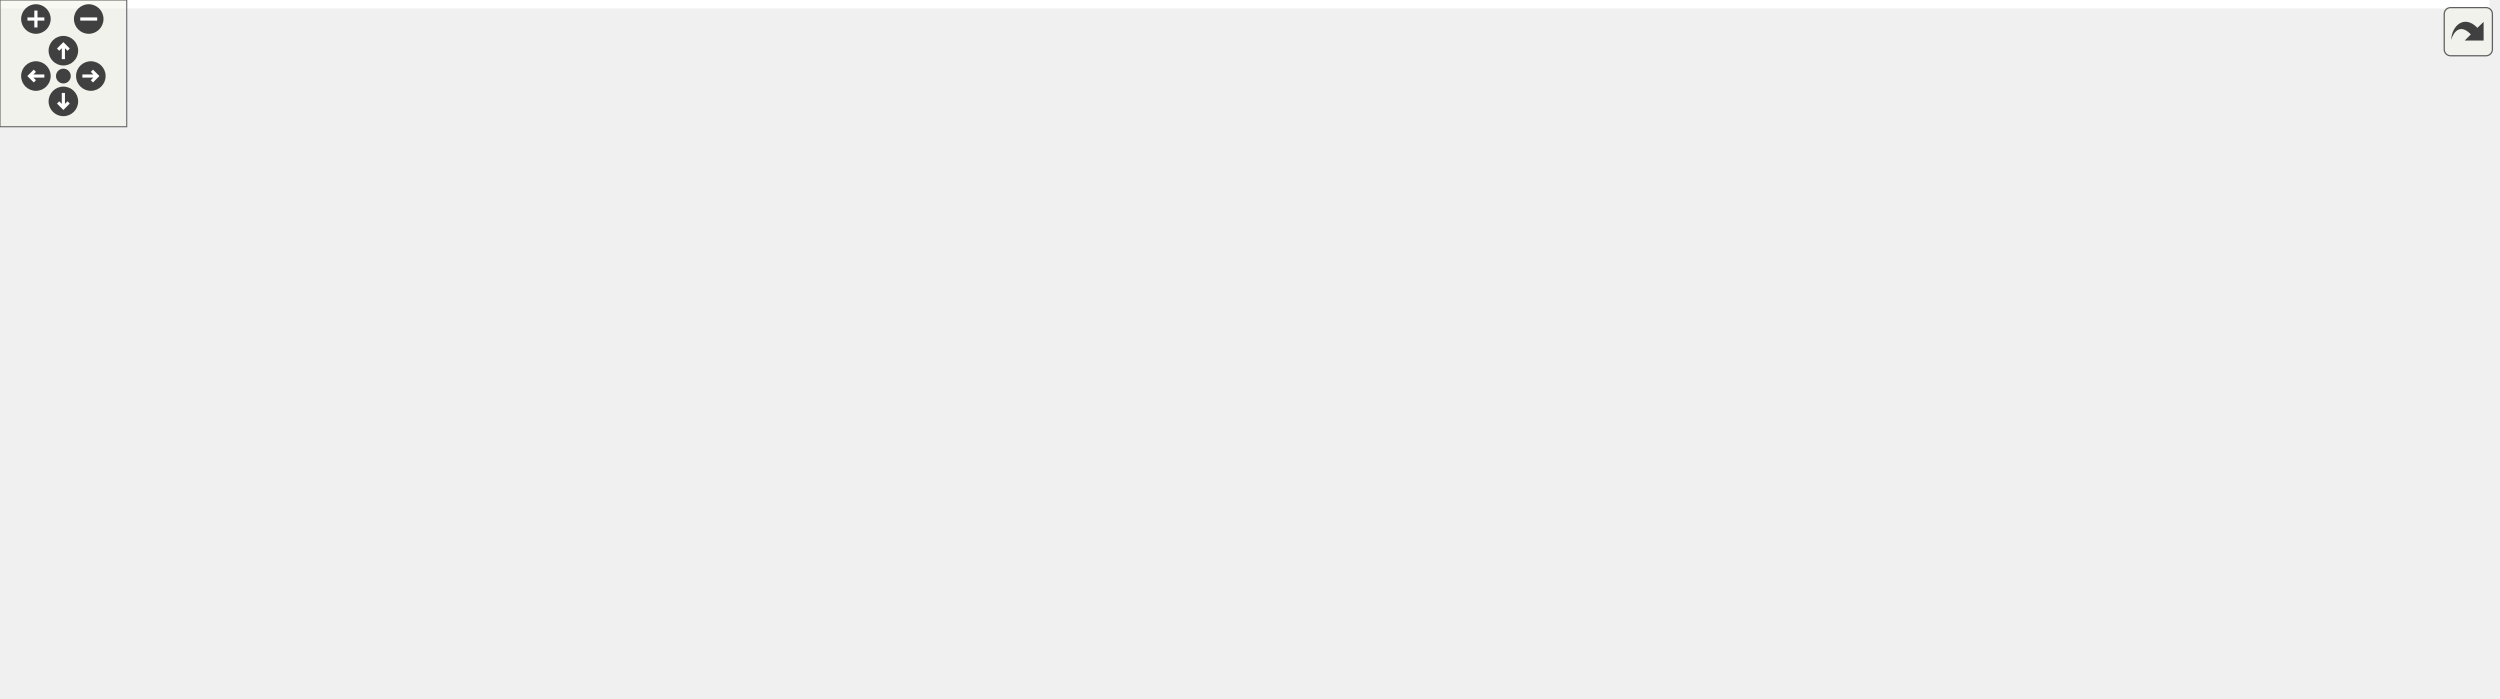
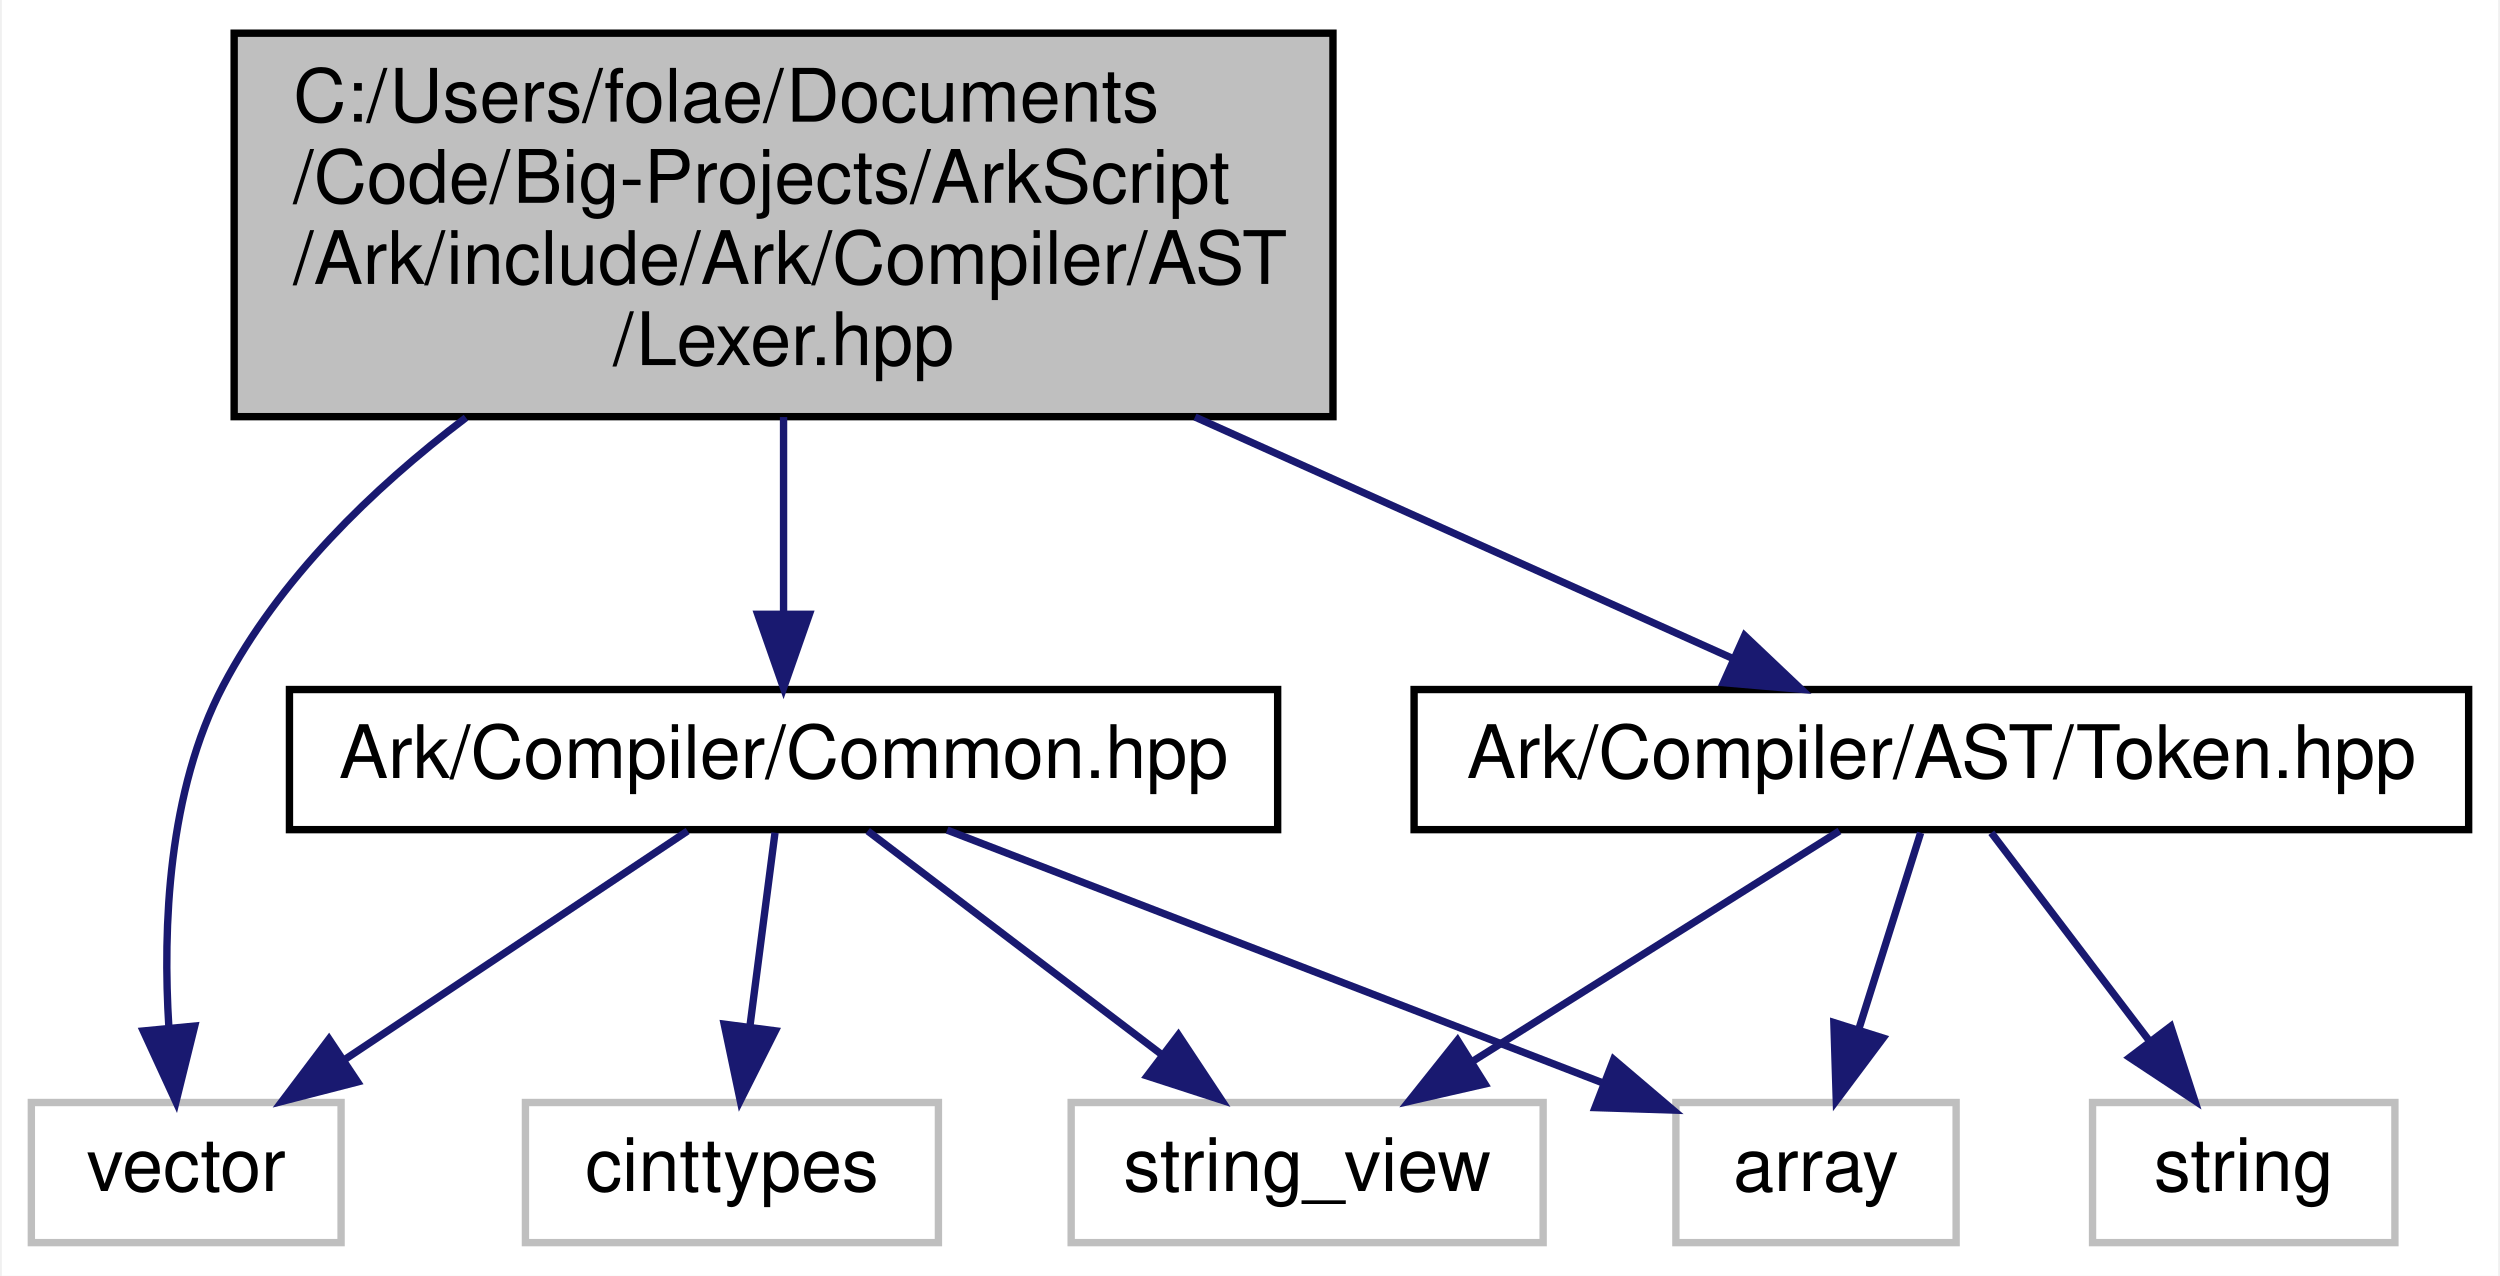
- <svg xmlns="http://www.w3.org/2000/svg" xmlns:xlink="http://www.w3.org/1999/xlink" id="main" version="1.1" xml:space="preserve">
-   <style type="text/css">
- .edge:hover path { stroke: red; }
- .edge:hover polygon { stroke: red; fill: red; }
- </style>
-   <defs>
-     <circle id="rim" cx="0" cy="0" r="7" />
-     <circle id="rim2" cx="0" cy="0" r="3.5" />
-     <g id="zoomPlus">
-       <use xlink:href="#rim" fill="#404040">
-         <set attributeName="fill" to="#808080" begin="zoomplus.mouseover" end="zoomplus.mouseout" />
-       </use>
-       <path d="M-4,0h8M0,-4v8" fill="none" stroke="white" stroke-width="1.5" pointer-events="none" />
-     </g>
-     <g id="zoomMin">
-       <use xlink:href="#rim" fill="#404040">
-         <set attributeName="fill" to="#808080" begin="zoomminus.mouseover" end="zoomminus.mouseout" />
-       </use>
-       <path d="M-4,0h8" fill="none" stroke="white" stroke-width="1.5" pointer-events="none" />
-     </g>
-     <g id="dirArrow">
-       <path fill="none" stroke="white" stroke-width="1.5" d="M0,-3.0v7 M-2.5,-0.5L0,-3.0L2.5,-0.5" />
-     </g>
-     <g id="resetDef">
-       <use xlink:href="#rim2" fill="#404040">
-         <set attributeName="fill" to="#808080" begin="reset.mouseover" end="reset.mouseout" />
-       </use>
-     </g>
-   </defs>
-   <svg id="graph" class="graph">
-     <g id="viewport">
-       <polygon fill="white" stroke="transparent" points="-4,4 -4,-270 1178.5,-270 1178.5,4 -4,4" />
-       <g id="node1" class="node">
-         <g id="a_node1">
-           <a xlink:title="Tokenize ArkScript code.">
-             <polygon fill="#bfbfbf" stroke="black" points="509.5,-224.5 509.5,-265.5 682.5,-265.5 682.5,-224.5 509.5,-224.5" />
-             <text text-anchor="start" x="517.5" y="-253.5" font-family="Helvetica,sans-Serif" font-size="10.00">C:/Users/folae/Documents</text>
-             <text text-anchor="start" x="517.5" y="-242.5" font-family="Helvetica,sans-Serif" font-size="10.00">/Code/Big-Projects/ArkScript</text>
-             <text text-anchor="middle" x="596" y="-231.5" font-family="Helvetica,sans-Serif" font-size="10.00">/Ark/include/Ark/Compiler/Lexer.hpp</text>
-           </a>
-         </g>
-       </g>
-       <g id="node2" class="node">
-         <g id="a_node2">
-           <a xlink:title=" ">
-             <polygon fill="white" stroke="#bfbfbf" points="691,-56.5 691,-75.5 733,-75.5 733,-56.5 691,-56.5" />
-             <text text-anchor="middle" x="712" y="-63.5" font-family="Helvetica,sans-Serif" font-size="10.00">vector</text>
-           </a>
-         </g>
-       </g>
-       <g id="edge1" class="edge">
-         <path fill="none" stroke="midnightblue" d="M583.06,-224.49C574.31,-208.66 565.87,-186.08 575,-168 597.19,-124.07 648.5,-94.55 681.64,-79.28" />
-         <polygon fill="midnightblue" stroke="midnightblue" points="683.16,-82.44 690.88,-75.18 680.32,-76.04 683.16,-82.44" />
-       </g>
-       <g id="node3" class="node">
-         <g id="a_node3">
-           <a xlink:title=" ">
-             <polygon fill="white" stroke="#bfbfbf" points="596,-168.5 596,-187.5 652,-187.5 652,-168.5 596,-168.5" />
-             <text text-anchor="middle" x="624" y="-175.5" font-family="Helvetica,sans-Serif" font-size="10.00">algorithm</text>
-           </a>
-         </g>
-       </g>
-       <g id="edge2" class="edge">
-         <path fill="none" stroke="midnightblue" d="M604.4,-224.5C608.16,-215.78 612.56,-205.56 616.24,-197.02" />
-         <polygon fill="midnightblue" stroke="midnightblue" points="619.53,-198.22 620.27,-187.65 613.1,-195.45 619.53,-198.22" />
-       </g>
-       <g id="node4" class="node">
-         <g id="a_node4">
-           <a xlink:title=" ">
-             <polygon fill="white" stroke="#bfbfbf" points="670,-168.5 670,-187.5 710,-187.5 710,-168.5 670,-168.5" />
-             <text text-anchor="middle" x="690" y="-175.5" font-family="Helvetica,sans-Serif" font-size="10.00">utility</text>
-           </a>
-         </g>
-       </g>
-       <g id="edge3" class="edge">
-         <path fill="none" stroke="midnightblue" d="M624.2,-224.5C638.62,-214.53 655.85,-202.61 669.06,-193.48" />
-         <polygon fill="midnightblue" stroke="midnightblue" points="671.25,-196.22 677.49,-187.65 667.27,-190.46 671.25,-196.22" />
-       </g>
-       <g id="node5" class="node">
-         <g id="a_node5">
-           <a xlink:title=" ">
-             <polygon fill="white" stroke="#bfbfbf" points="450,-112.5 450,-131.5 502,-131.5 502,-112.5 450,-112.5" />
-             <text text-anchor="middle" x="476" y="-119.5" font-family="Helvetica,sans-Serif" font-size="10.00">sstream</text>
-           </a>
-         </g>
-       </g>
-       <g id="edge4" class="edge">
-         <path fill="none" stroke="midnightblue" d="M561.7,-224.41C546.57,-214.71 529.26,-202.06 516,-188 502.69,-173.88 491.52,-154.64 484.39,-140.76" />
-         <polygon fill="midnightblue" stroke="midnightblue" points="487.51,-139.17 479.95,-131.75 481.23,-142.27 487.51,-139.17" />
-       </g>
-       <g id="node6" class="node">
-         <g id="a_node6">
-           <a xlink:title=" ">
-             <polygon fill="white" stroke="#bfbfbf" points="728,-168.5 728,-187.5 778,-187.5 778,-168.5 728,-168.5" />
-             <text text-anchor="middle" x="753" y="-175.5" font-family="Helvetica,sans-Serif" font-size="10.00">iomanip</text>
-           </a>
-         </g>
-       </g>
-       <g id="edge5" class="edge">
-         <path fill="none" stroke="midnightblue" d="M643.11,-224.5C668.91,-213.81 700.14,-200.89 722.7,-191.54" />
-         <polygon fill="midnightblue" stroke="midnightblue" points="724.2,-194.71 732.1,-187.65 721.52,-188.24 724.2,-194.71" />
-       </g>
-       <g id="node7" class="node">
-         <g id="a_node7">
-           <a xlink:href="../../d2/de9/Exceptions_8hpp.html" target="_top" xlink:title="ArkScript homemade exceptions.">
-             <polygon fill="white" stroke="black" points="0,-56.5 0,-75.5 102,-75.5 102,-56.5 0,-56.5" />
-             <text text-anchor="middle" x="51" y="-63.5" font-family="Helvetica,sans-Serif" font-size="10.00">Ark/Exceptions.hpp</text>
-           </a>
-         </g>
-       </g>
-       <g id="edge6" class="edge">
-         <path fill="none" stroke="midnightblue" d="M509.29,-234.99C446.86,-226.88 361.25,-212.38 289,-188 205.06,-159.68 113.81,-106.21 72.94,-80.92" />
-         <polygon fill="midnightblue" stroke="midnightblue" points="74.67,-77.88 64.34,-75.55 70.97,-83.81 74.67,-77.88" />
-       </g>
-       <g id="node10" class="node">
-         <g id="a_node10">
-           <a xlink:href="../../d7/d09/Utils_8hpp.html" target="_top" xlink:title="Lots of utilities about string, filesystem and more.">
-             <polygon fill="white" stroke="black" points="816.5,-112.5 816.5,-131.5 889.5,-131.5 889.5,-112.5 816.5,-112.5" />
-             <text text-anchor="middle" x="853" y="-119.5" font-family="Helvetica,sans-Serif" font-size="10.00">Ark/Utils.hpp</text>
-           </a>
-         </g>
-       </g>
-       <g id="edge9" class="edge">
-         <path fill="none" stroke="midnightblue" d="M586.3,-224.2C579.58,-207.33 573.96,-183.43 587,-168 614.53,-135.42 737.55,-126.42 806.24,-123.94" />
-         <polygon fill="midnightblue" stroke="midnightblue" points="806.48,-127.43 816.36,-123.61 806.25,-120.44 806.48,-127.43" />
-       </g>
-       <g id="node18" class="node">
-         <g id="a_node18">
-           <a xlink:href="../../dc/dc5/makeErrorCtx_8hpp.html" target="_top" xlink:title=" ">
-             <polygon fill="white" stroke="black" points="298.5,-168.5 298.5,-187.5 453.5,-187.5 453.5,-168.5 298.5,-168.5" />
-             <text text-anchor="middle" x="376" y="-175.5" font-family="Helvetica,sans-Serif" font-size="10.00">Ark/Compiler/makeErrorCtx.hpp</text>
-           </a>
-         </g>
-       </g>
-       <g id="edge19" class="edge">
-         <path fill="none" stroke="midnightblue" d="M529.99,-224.5C492.42,-213.4 446.65,-199.87 414.81,-190.47" />
-         <polygon fill="midnightblue" stroke="midnightblue" points="415.58,-187.04 405,-187.57 413.59,-193.76 415.58,-187.04" />
-       </g>
-       <g id="node25" class="node">
-         <g id="a_node25">
-           <a xlink:title=" ">
-             <polygon fill="white" stroke="#bfbfbf" points="796,-168.5 796,-187.5 876,-187.5 876,-168.5 796,-168.5" />
-             <text text-anchor="middle" x="836" y="-175.5" font-family="Helvetica,sans-Serif" font-size="10.00">utf8_decoder.h</text>
-           </a>
-         </g>
-       </g>
-       <g id="edge32" class="edge">
-         <path fill="none" stroke="midnightblue" d="M668.01,-224.5C709.35,-213.3 759.8,-199.64 794.56,-190.22" />
-         <polygon fill="midnightblue" stroke="midnightblue" points="795.63,-193.56 804.37,-187.57 793.8,-186.8 795.63,-193.56" />
-       </g>
-       <g id="node26" class="node">
-         <g id="a_node26">
-           <a xlink:title=" ">
-             <polygon fill="white" stroke="#bfbfbf" points="894.5,-168.5 894.5,-187.5 973.5,-187.5 973.5,-168.5 894.5,-168.5" />
-             <text text-anchor="middle" x="934" y="-175.5" font-family="Helvetica,sans-Serif" font-size="10.00">inline/Lexer.inl</text>
-           </a>
-         </g>
-       </g>
-       <g id="edge33" class="edge">
-         <path fill="none" stroke="midnightblue" d="M682.6,-227.35C746.55,-215.05 831.33,-198.74 884.27,-188.56" />
-         <polygon fill="midnightblue" stroke="midnightblue" points="884.94,-192 894.1,-186.67 883.61,-185.13 884.94,-192" />
-       </g>
-       <g id="node8" class="node">
-         <g id="a_node8">
-           <a xlink:title=" ">
-             <polygon fill="white" stroke="#bfbfbf" points="21.5,-0.5 21.5,-19.5 80.5,-19.5 80.5,-0.5 21.5,-0.5" />
-             <text text-anchor="middle" x="51" y="-7.5" font-family="Helvetica,sans-Serif" font-size="10.00">exception</text>
-           </a>
-         </g>
-       </g>
-       <g id="edge7" class="edge">
-         <path fill="none" stroke="midnightblue" d="M51,-56.08C51,-49.01 51,-38.86 51,-29.99" />
-         <polygon fill="midnightblue" stroke="midnightblue" points="54.5,-29.75 51,-19.75 47.5,-29.75 54.5,-29.75" />
-       </g>
-       <g id="node9" class="node">
-         <g id="a_node9">
-           <a xlink:title=" ">
-             <polygon fill="white" stroke="#bfbfbf" points="176.5,-0.5 176.5,-19.5 217.5,-19.5 217.5,-0.5 176.5,-0.5" />
-             <text text-anchor="middle" x="197" y="-7.5" font-family="Helvetica,sans-Serif" font-size="10.00">string</text>
-           </a>
-         </g>
-       </g>
-       <g id="edge8" class="edge">
-         <path fill="none" stroke="midnightblue" d="M74.13,-56.44C99.2,-47.17 139.29,-32.35 166.81,-22.17" />
-         <polygon fill="midnightblue" stroke="midnightblue" points="168.17,-25.4 176.33,-18.64 165.74,-18.83 168.17,-25.4" />
-       </g>
-       <g id="edge15" class="edge">
-         <path fill="none" stroke="midnightblue" d="M830.66,-112.44C806.97,-103.37 769.39,-88.98 742.88,-78.83" />
-         <polygon fill="midnightblue" stroke="midnightblue" points="743.9,-75.47 733.31,-75.16 741.4,-82.01 743.9,-75.47" />
-       </g>
-       <g id="edge10" class="edge">
-         <path fill="none" stroke="midnightblue" d="M862.71,-112.45C876.83,-99.02 899.73,-72.79 884,-56 838.7,-7.63 356.25,-9.3 228.11,-10.6" />
-         <polygon fill="midnightblue" stroke="midnightblue" points="227.78,-7.11 217.82,-10.72 227.86,-14.11 227.78,-7.11" />
-       </g>
-       <g id="node11" class="node">
-         <g id="a_node11">
-           <a xlink:title=" ">
-             <polygon fill="white" stroke="#bfbfbf" points="619,-56.5 619,-75.5 673,-75.5 673,-56.5 619,-56.5" />
-             <text text-anchor="middle" x="646" y="-63.5" font-family="Helvetica,sans-Serif" font-size="10.00">iostream</text>
-           </a>
-         </g>
-       </g>
-       <g id="edge11" class="edge">
-         <path fill="none" stroke="midnightblue" d="M820.2,-112.44C782.84,-102.7 721.94,-86.81 682.94,-76.64" />
-         <polygon fill="midnightblue" stroke="midnightblue" points="683.6,-73.19 673.04,-74.05 681.83,-79.96 683.6,-73.19" />
-       </g>
-       <g id="node12" class="node">
-         <g id="a_node12">
-           <a xlink:title=" ">
-             <polygon fill="white" stroke="#bfbfbf" points="931.5,-56.5 931.5,-75.5 990.5,-75.5 990.5,-56.5 931.5,-56.5" />
-             <text text-anchor="middle" x="961" y="-63.5" font-family="Helvetica,sans-Serif" font-size="10.00">streambuf</text>
-           </a>
-         </g>
-       </g>
-       <g id="edge12" class="edge">
-         <path fill="none" stroke="midnightblue" d="M870.35,-112.32C887.67,-103.66 914.52,-90.24 934.5,-80.25" />
-         <polygon fill="midnightblue" stroke="midnightblue" points="936.31,-83.26 943.69,-75.65 933.18,-77 936.31,-83.26" />
-       </g>
-       <g id="node13" class="node">
-         <g id="a_node13">
-           <a xlink:title=" ">
-             <polygon fill="white" stroke="#bfbfbf" points="1125.5,-56.5 1125.5,-75.5 1174.5,-75.5 1174.5,-56.5 1125.5,-56.5" />
-             <text text-anchor="middle" x="1150" y="-63.5" font-family="Helvetica,sans-Serif" font-size="10.00">fstream</text>
-           </a>
-         </g>
-       </g>
-       <g id="edge13" class="edge">
-         <path fill="none" stroke="midnightblue" d="M889.79,-115.77C938.93,-108.54 1028.89,-94.51 1115.22,-76" />
-         <polygon fill="midnightblue" stroke="midnightblue" points="1116.15,-79.38 1125.18,-73.84 1114.67,-72.54 1116.15,-79.38" />
-       </g>
-       <g id="node14" class="node">
-         <g id="a_node14">
-           <a xlink:title=" ">
-             <polygon fill="white" stroke="#bfbfbf" points="751.5,-56.5 751.5,-75.5 812.5,-75.5 812.5,-56.5 751.5,-56.5" />
-             <text text-anchor="middle" x="782" y="-63.5" font-family="Helvetica,sans-Serif" font-size="10.00">filesystem</text>
-           </a>
-         </g>
-       </g>
-       <g id="edge14" class="edge">
-         <path fill="none" stroke="midnightblue" d="M841.59,-112.32C830.89,-104.18 814.66,-91.84 801.84,-82.09" />
-         <polygon fill="midnightblue" stroke="midnightblue" points="803.69,-79.1 793.61,-75.83 799.46,-84.67 803.69,-79.1" />
-       </g>
-       <g id="node15" class="node">
-         <g id="a_node15">
-           <a xlink:title=" ">
-             <polygon fill="white" stroke="#bfbfbf" points="831,-56.5 831,-75.5 875,-75.5 875,-56.5 831,-56.5" />
-             <text text-anchor="middle" x="853" y="-63.5" font-family="Helvetica,sans-Serif" font-size="10.00">cmath</text>
-           </a>
-         </g>
-       </g>
-       <g id="edge16" class="edge">
-         <path fill="none" stroke="midnightblue" d="M853,-112.08C853,-105.01 853,-94.86 853,-85.99" />
-         <polygon fill="midnightblue" stroke="midnightblue" points="856.5,-85.75 853,-75.75 849.5,-85.75 856.5,-85.75" />
-       </g>
-       <g id="node16" class="node">
-         <g id="a_node16">
-           <a xlink:href="../../d6/de9/Constants_8hpp.html" target="_top" xlink:title="Constants used by ArkScript.">
-             <polygon fill="white" stroke="black" points="1009,-56.5 1009,-75.5 1107,-75.5 1107,-56.5 1009,-56.5" />
-             <text text-anchor="middle" x="1058" y="-63.5" font-family="Helvetica,sans-Serif" font-size="10.00">Ark/Constants.hpp</text>
-           </a>
-         </g>
-       </g>
-       <g id="edge17" class="edge">
-         <path fill="none" stroke="midnightblue" d="M885.48,-112.44C920.72,-103.16 977.1,-88.31 1015.76,-78.13" />
-         <polygon fill="midnightblue" stroke="midnightblue" points="1016.89,-81.45 1025.67,-75.52 1015.11,-74.68 1016.89,-81.45" />
-       </g>
-       <g id="node17" class="node">
-         <g id="a_node17">
-           <a xlink:title=" ">
-             <polygon fill="white" stroke="#bfbfbf" points="1030,-0.5 1030,-19.5 1086,-19.5 1086,-0.5 1030,-0.5" />
-             <text text-anchor="middle" x="1058" y="-7.5" font-family="Helvetica,sans-Serif" font-size="10.00">cinttypes</text>
-           </a>
-         </g>
-       </g>
-       <g id="edge18" class="edge">
-         <path fill="none" stroke="midnightblue" d="M1058,-56.08C1058,-49.01 1058,-38.86 1058,-29.99" />
-         <polygon fill="midnightblue" stroke="midnightblue" points="1061.5,-29.75 1058,-19.75 1054.5,-29.75 1061.5,-29.75" />
-       </g>
-       <g id="edge20" class="edge">
-         <path fill="none" stroke="midnightblue" d="M392.07,-168.32C407.96,-159.74 432.51,-146.49 450.96,-136.52" />
-         <polygon fill="midnightblue" stroke="midnightblue" points="452.84,-139.49 459.97,-131.65 449.51,-133.33 452.84,-139.49" />
-       </g>
-       <g id="edge21" class="edge">
-         <path fill="none" stroke="midnightblue" d="M315.15,-168.48C261.2,-157.35 185.48,-132.16 149,-76 137.31,-58 156.73,-38.31 174.25,-25.37" />
-         <polygon fill="midnightblue" stroke="midnightblue" points="176.34,-28.17 182.56,-19.59 172.35,-22.43 176.34,-28.17" />
-       </g>
-       <g id="node19" class="node">
-         <g id="a_node19">
-           <a xlink:href="../../d7/dc6/Node_8hpp.html" target="_top" xlink:title="AST node used by the parser, optimizer and compiler.">
-             <polygon fill="white" stroke="black" points="314.5,-112.5 314.5,-131.5 431.5,-131.5 431.5,-112.5 314.5,-112.5" />
-             <text text-anchor="middle" x="373" y="-119.5" font-family="Helvetica,sans-Serif" font-size="10.00">Ark/Compiler/Node.hpp</text>
-           </a>
-         </g>
-       </g>
-       <g id="edge22" class="edge">
-         <path fill="none" stroke="midnightblue" d="M375.5,-168.08C375.11,-161.01 374.55,-150.86 374.05,-141.99" />
-         <polygon fill="midnightblue" stroke="midnightblue" points="377.54,-141.54 373.49,-131.75 370.55,-141.93 377.54,-141.54" />
-       </g>
-       <g id="edge27" class="edge">
-         <path fill="none" stroke="midnightblue" d="M431.54,-112.95C507.67,-102.41 635.47,-84.47 680.9,-75.82" />
-         <polygon fill="midnightblue" stroke="midnightblue" points="681.71,-79.23 690.8,-73.78 680.3,-72.37 681.71,-79.23" />
-       </g>
-       <g id="edge30" class="edge">
-         <path fill="none" stroke="midnightblue" d="M321.98,-112.44C264.98,-102.89 172.76,-87.42 112,-77.23" />
-         <polygon fill="midnightblue" stroke="midnightblue" points="112.22,-73.72 101.78,-75.52 111.07,-80.62 112.22,-73.72" />
-       </g>
-       <g id="edge26" class="edge">
-         <path fill="none" stroke="midnightblue" d="M353.13,-112.34C334.51,-103.94 306.16,-90.37 283,-76 258.35,-60.7 232.03,-40.11 215.09,-26.23" />
-         <polygon fill="midnightblue" stroke="midnightblue" points="217.08,-23.33 207.15,-19.65 212.62,-28.73 217.08,-23.33" />
-       </g>
-       <g id="edge24" class="edge">
-         <path fill="none" stroke="midnightblue" d="M422.65,-112.43C468.56,-104.31 538.9,-91.38 609.02,-76.12" />
-         <polygon fill="midnightblue" stroke="midnightblue" points="609.89,-79.51 618.91,-73.95 608.39,-72.67 609.89,-79.51" />
-       </g>
-       <g id="node20" class="node">
-         <g id="a_node20">
-           <a xlink:title=" ">
-             <polygon fill="white" stroke="#bfbfbf" points="292,-56.5 292,-75.5 336,-75.5 336,-56.5 292,-56.5" />
-             <text text-anchor="middle" x="314" y="-63.5" font-family="Helvetica,sans-Serif" font-size="10.00">variant</text>
-           </a>
-         </g>
-       </g>
-       <g id="edge23" class="edge">
-         <path fill="none" stroke="midnightblue" d="M363.52,-112.32C354.8,-104.34 341.66,-92.31 331.1,-82.65" />
-         <polygon fill="midnightblue" stroke="midnightblue" points="333.39,-80 323.65,-75.83 328.67,-85.17 333.39,-80" />
-       </g>
-       <g id="node21" class="node">
-         <g id="a_node21">
-           <a xlink:title=" ">
-             <polygon fill="white" stroke="#bfbfbf" points="354,-56.5 354,-75.5 392,-75.5 392,-56.5 354,-56.5" />
-             <text text-anchor="middle" x="373" y="-63.5" font-family="Helvetica,sans-Serif" font-size="10.00">array</text>
-           </a>
-         </g>
-       </g>
-       <g id="edge25" class="edge">
-         <path fill="none" stroke="midnightblue" d="M373,-112.08C373,-105.01 373,-94.86 373,-85.99" />
-         <polygon fill="midnightblue" stroke="midnightblue" points="376.5,-85.75 373,-75.75 369.5,-85.75 376.5,-85.75" />
-       </g>
-       <g id="node22" class="node">
-         <g id="a_node22">
-           <a xlink:title=" ">
-             <polygon fill="white" stroke="#bfbfbf" points="410.5,-56.5 410.5,-75.5 493.5,-75.5 493.5,-56.5 410.5,-56.5" />
-             <text text-anchor="middle" x="452" y="-63.5" font-family="Helvetica,sans-Serif" font-size="10.00">unordered_map</text>
-           </a>
-         </g>
-       </g>
-       <g id="edge28" class="edge">
-         <path fill="none" stroke="midnightblue" d="M385.69,-112.32C397.9,-103.98 416.58,-91.21 431,-81.35" />
-         <polygon fill="midnightblue" stroke="midnightblue" points="433.06,-84.19 439.34,-75.65 429.11,-78.41 433.06,-84.19" />
-       </g>
-       <g id="node23" class="node">
-         <g id="a_node23">
-           <a xlink:href="../../d5/d40/Platform_8hpp.html" target="_top" xlink:title="ArkScript configuration macros.">
-             <polygon fill="white" stroke="black" points="511.5,-56.5 511.5,-75.5 600.5,-75.5 600.5,-56.5 511.5,-56.5" />
-             <text text-anchor="middle" x="556" y="-63.5" font-family="Helvetica,sans-Serif" font-size="10.00">Ark/Platform.hpp</text>
-           </a>
-         </g>
-       </g>
-       <g id="edge29" class="edge">
-         <path fill="none" stroke="midnightblue" d="M402,-112.44C433.18,-103.24 482.93,-88.56 517.41,-78.39" />
-         <polygon fill="midnightblue" stroke="midnightblue" points="518.54,-81.7 527.14,-75.52 516.56,-74.99 518.54,-81.7" />
-       </g>
-       <g id="node24" class="node">
-         <g id="a_node24">
-           <a xlink:title=" ">
-             <polygon fill="white" stroke="#bfbfbf" points="158.5,-56.5 158.5,-75.5 235.5,-75.5 235.5,-56.5 158.5,-56.5" />
-             <text text-anchor="middle" x="197" y="-63.5" font-family="Helvetica,sans-Serif" font-size="10.00">inline/Node.inl</text>
-           </a>
-         </g>
-       </g>
-       <g id="edge31" class="edge">
-         <path fill="none" stroke="midnightblue" d="M345.11,-112.44C315.25,-103.28 267.69,-88.69 234.54,-78.52" />
-         <polygon fill="midnightblue" stroke="midnightblue" points="235.34,-75.1 224.76,-75.52 233.29,-81.8 235.34,-75.1" />
+ <svg xmlns="http://www.w3.org/2000/svg" xmlns:xlink="http://www.w3.org/1999/xlink" width="339pt" height="173pt" viewBox="0.00 0.00 338.50 173.00">
+   <g id="graph0" class="graph" transform="scale(1 1) rotate(0) translate(4 169)">
+     <polygon fill="white" stroke="transparent" points="-4,4 -4,-169 334.5,-169 334.5,4 -4,4" />
+     <g id="node1" class="node">
+       <g id="a_node1">
+         <a xlink:title="Tokenize ArkScript code.">
+           <polygon fill="#bfbfbf" stroke="black" points="27.5,-112.5 27.5,-164.5 176.5,-164.5 176.5,-112.5 27.5,-112.5" />
+           <text text-anchor="start" x="35.5" y="-152.5" font-family="Helvetica,sans-Serif" font-size="10.00">C:/Users/folae/Documents</text>
+           <text text-anchor="start" x="35.5" y="-141.5" font-family="Helvetica,sans-Serif" font-size="10.00">/Code/Big-Projects/ArkScript</text>
+           <text text-anchor="start" x="35.5" y="-130.5" font-family="Helvetica,sans-Serif" font-size="10.00">/Ark/include/Ark/Compiler/AST</text>
+           <text text-anchor="middle" x="102" y="-119.5" font-family="Helvetica,sans-Serif" font-size="10.00">/Lexer.hpp</text>
+         </a>
      </g>
    </g>
-   </svg>
-   <g id="navigator" transform="translate(0 0)" fill="#404254">
-     <rect fill="#f2f5e9" fill-opacity="0.5" stroke="#606060" stroke-width=".5" x="0" y="0" width="60" height="60" />
-     <use id="zoomplus" xlink:href="#zoomPlus" x="17" y="9" />
-     <use id="zoomminus" xlink:href="#zoomMin" x="42" y="9" />
-     <use id="reset" xlink:href="#resetDef" x="30" y="36" />
-     <g id="arrowUp" xlink:href="#dirArrow" transform="translate(30 24)">
-       <use xlink:href="#rim" fill="#404040">
-         <set attributeName="fill" to="#808080" begin="arrowUp.mouseover" end="arrowUp.mouseout" />
-       </use>
-       <path fill="none" stroke="white" stroke-width="1.5" d="M0,-3.0v7 M-2.5,-0.5L0,-3.0L2.5,-0.5" />
+     <g id="node2" class="node">
+       <g id="a_node2">
+         <a xlink:title=" ">
+           <polygon fill="white" stroke="#bfbfbf" points="0,-0.5 0,-19.5 42,-19.5 42,-0.5 0,-0.5" />
+           <text text-anchor="middle" x="21" y="-7.5" font-family="Helvetica,sans-Serif" font-size="10.00">vector</text>
+         </a>
+       </g>
    </g>
-     <g id="arrowRight" xlink:href="#dirArrow" transform="rotate(90) translate(36 -43)">
-       <use xlink:href="#rim" fill="#404040">
-         <set attributeName="fill" to="#808080" begin="arrowRight.mouseover" end="arrowRight.mouseout" />
-       </use>
-       <path fill="none" stroke="white" stroke-width="1.5" d="M0,-3.0v7 M-2.5,-0.5L0,-3.0L2.5,-0.5" />
+     <g id="edge1" class="edge">
+       <path fill="none" stroke="midnightblue" d="M58.93,-112.36C46.16,-102.68 33.58,-90.43 26,-76 18.52,-61.75 17.8,-43.28 18.65,-29.67" />
+       <polygon fill="midnightblue" stroke="midnightblue" points="22.15,-29.87 19.61,-19.58 15.18,-29.2 22.15,-29.87" />
    </g>
-     <g id="arrowDown" xlink:href="#dirArrow" transform="rotate(180) translate(-30 -48)">
-       <use xlink:href="#rim" fill="#404040">
-         <set attributeName="fill" to="#808080" begin="arrowDown.mouseover" end="arrowDown.mouseout" />
-       </use>
-       <path fill="none" stroke="white" stroke-width="1.5" d="M0,-3.0v7 M-2.5,-0.5L0,-3.0L2.5,-0.5" />
+     <g id="node3" class="node">
+       <g id="a_node3">
+         <a xlink:href="../../d3/d6e/Token_8hpp.html" target="_top" xlink:title="Token definition for ArkScript.">
+           <polygon fill="white" stroke="black" points="187.5,-56.5 187.5,-75.5 330.5,-75.5 330.5,-56.5 187.5,-56.5" />
+           <text text-anchor="middle" x="259" y="-63.5" font-family="Helvetica,sans-Serif" font-size="10.00">Ark/Compiler/AST/Token.hpp</text>
+         </a>
+       </g>
    </g>
-     <g id="arrowLeft" xlink:href="#dirArrow" transform="rotate(270) translate(-36 17)">
-       <use xlink:href="#rim" fill="#404040">
-         <set attributeName="fill" to="#808080" begin="arrowLeft.mouseover" end="arrowLeft.mouseout" />
-       </use>
-       <path fill="none" stroke="white" stroke-width="1.5" d="M0,-3.0v7 M-2.5,-0.5L0,-3.0L2.5,-0.5" />
+     <g id="edge2" class="edge">
+       <path fill="none" stroke="midnightblue" d="M157.79,-112.45C182.49,-101.36 210.46,-88.8 230.73,-79.7" />
+       <polygon fill="midnightblue" stroke="midnightblue" points="232.32,-82.82 240.01,-75.53 229.45,-76.43 232.32,-82.82" />
+     </g>
+     <g id="node7" class="node">
+       <g id="a_node7">
+         <a xlink:href="../../d8/ddd/Common_8hpp.html" target="_top" xlink:title="Common code for the compiler.">
+           <polygon fill="white" stroke="black" points="35,-56.5 35,-75.5 169,-75.5 169,-56.5 35,-56.5" />
+           <text text-anchor="middle" x="102" y="-63.5" font-family="Helvetica,sans-Serif" font-size="10.00">Ark/Compiler/Common.hpp</text>
+         </a>
+       </g>
+     </g>
+     <g id="edge6" class="edge">
+       <path fill="none" stroke="midnightblue" d="M102,-112.45C102,-103.73 102,-94.1 102,-85.96" />
+       <polygon fill="midnightblue" stroke="midnightblue" points="105.5,-85.7 102,-75.7 98.5,-85.7 105.5,-85.7" />
+     </g>
+     <g id="node4" class="node">
+       <g id="a_node4">
+         <a xlink:title=" ">
+           <polygon fill="white" stroke="#bfbfbf" points="223,-0.5 223,-19.5 261,-19.5 261,-0.5 223,-0.5" />
+           <text text-anchor="middle" x="242" y="-7.5" font-family="Helvetica,sans-Serif" font-size="10.00">array</text>
+         </a>
+       </g>
+     </g>
+     <g id="edge3" class="edge">
+       <path fill="none" stroke="midnightblue" d="M256.19,-56.08C253.92,-48.85 250.63,-38.41 247.79,-29.4" />
+       <polygon fill="midnightblue" stroke="midnightblue" points="251.1,-28.24 244.75,-19.75 244.42,-30.34 251.1,-28.24" />
+     </g>
+     <g id="node5" class="node">
+       <g id="a_node5">
+         <a xlink:title=" ">
+           <polygon fill="white" stroke="#bfbfbf" points="279.5,-0.5 279.5,-19.5 320.5,-19.5 320.5,-0.5 279.5,-0.5" />
+           <text text-anchor="middle" x="300" y="-7.5" font-family="Helvetica,sans-Serif" font-size="10.00">string</text>
+         </a>
+       </g>
+     </g>
+     <g id="edge4" class="edge">
+       <path fill="none" stroke="midnightblue" d="M265.77,-56.08C271.56,-48.46 280.06,-37.26 287.14,-27.94" />
+       <polygon fill="midnightblue" stroke="midnightblue" points="290.1,-29.83 293.36,-19.75 284.52,-25.6 290.1,-29.83" />
+     </g>
+     <g id="node6" class="node">
+       <g id="a_node6">
+         <a xlink:title=" ">
+           <polygon fill="white" stroke="#bfbfbf" points="141,-0.5 141,-19.5 205,-19.5 205,-0.5 141,-0.5" />
+           <text text-anchor="middle" x="173" y="-7.5" font-family="Helvetica,sans-Serif" font-size="10.00">string_view</text>
+         </a>
+       </g>
+     </g>
+     <g id="edge5" class="edge">
+       <path fill="none" stroke="midnightblue" d="M245.18,-56.32C231.77,-47.9 211.18,-34.97 195.41,-25.07" />
+       <polygon fill="midnightblue" stroke="midnightblue" points="197.11,-22.01 186.78,-19.65 193.39,-27.94 197.11,-22.01" />
+     </g>
+     <g id="edge9" class="edge">
+       <path fill="none" stroke="midnightblue" d="M88.99,-56.32C76.47,-47.98 57.32,-35.21 42.53,-25.35" />
+       <polygon fill="midnightblue" stroke="midnightblue" points="44.24,-22.29 33.98,-19.65 40.36,-28.11 44.24,-22.29" />
+     </g>
+     <g id="edge7" class="edge">
+       <path fill="none" stroke="midnightblue" d="M124.18,-56.44C148.25,-47.16 186.76,-32.31 213.16,-22.13" />
+       <polygon fill="midnightblue" stroke="midnightblue" points="214.56,-25.34 222.63,-18.47 212.04,-18.81 214.56,-25.34" />
+     </g>
+     <g id="edge8" class="edge">
+       <path fill="none" stroke="midnightblue" d="M113.41,-56.32C124.11,-48.18 140.34,-35.84 153.16,-26.09" />
+       <polygon fill="midnightblue" stroke="midnightblue" points="155.54,-28.67 161.39,-19.83 151.31,-23.1 155.54,-28.67" />
+     </g>
+     <g id="node8" class="node">
+       <g id="a_node8">
+         <a xlink:title=" ">
+           <polygon fill="white" stroke="#bfbfbf" points="67,-0.5 67,-19.5 123,-19.5 123,-0.5 67,-0.5" />
+           <text text-anchor="middle" x="95" y="-7.5" font-family="Helvetica,sans-Serif" font-size="10.00">cinttypes</text>
+         </a>
+       </g>
+     </g>
+     <g id="edge10" class="edge">
+       <path fill="none" stroke="midnightblue" d="M100.84,-56.08C99.92,-48.93 98.58,-38.64 97.42,-29.69" />
+       <polygon fill="midnightblue" stroke="midnightblue" points="100.89,-29.22 96.13,-19.75 93.95,-30.12 100.89,-29.22" />
    </g>
  </g>
-   <svg viewBox="0 0 15 15" width="100%" height="30px" preserveAspectRatio="xMaxYMin meet">
-     <g id="arrow_out" transform="scale(0.3 0.3)">
-       <a xlink:href="Lexer_8hpp__incl_org.svg" target="_base">
-         <rect id="button" ry="5" rx="5" y="6" x="6" height="38" width="38" fill="#f2f5e9" fill-opacity="0.5" stroke="#606060" stroke-width="1.0" />
-         <path id="arrow" d="M 11.5,31.437 C 11.94,20.098 22.043,11.323 32.159,21.979 L 37.069,17.246 C 37.069,17.246 37.088,32 37.088,32 L 22.16,31.978 C 22.16,31.978 26.998,27.14 26.998,27.14 C 18.529,18.264 13.292,25.23 11.5,31.437 z" style="fill:#404040;" />
-       </a>
-     </g>
-   </svg>
</svg>
